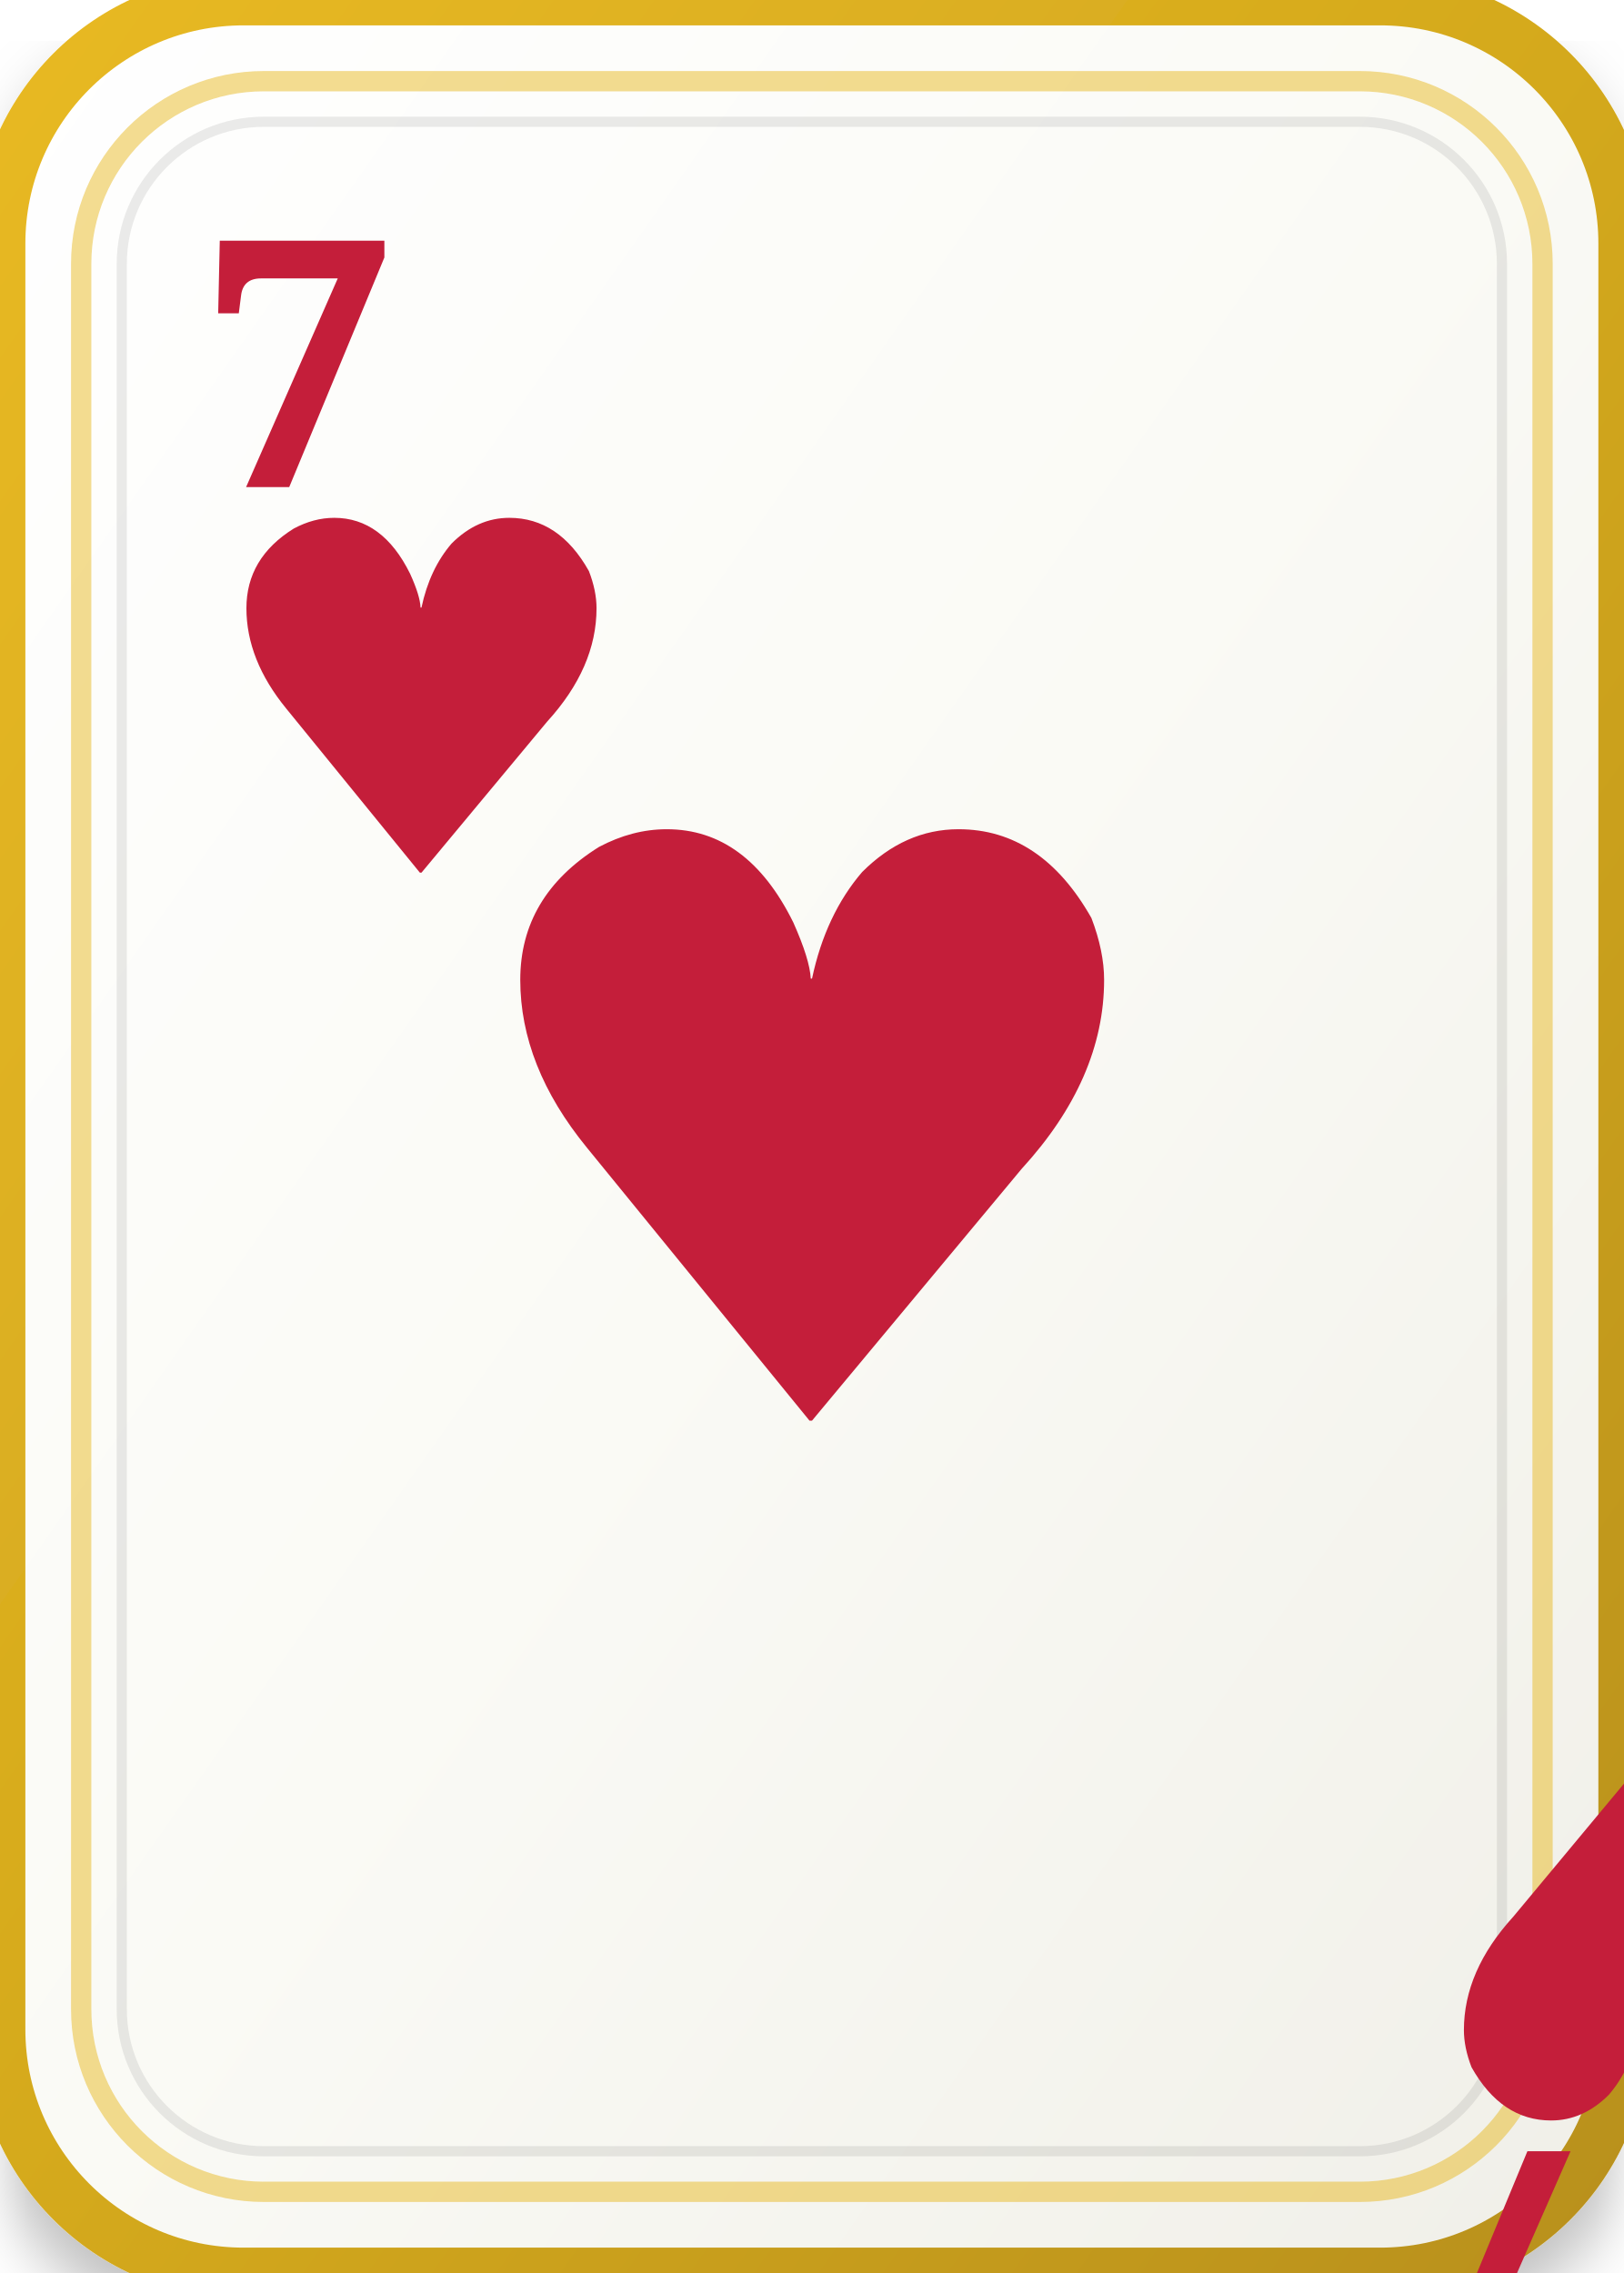
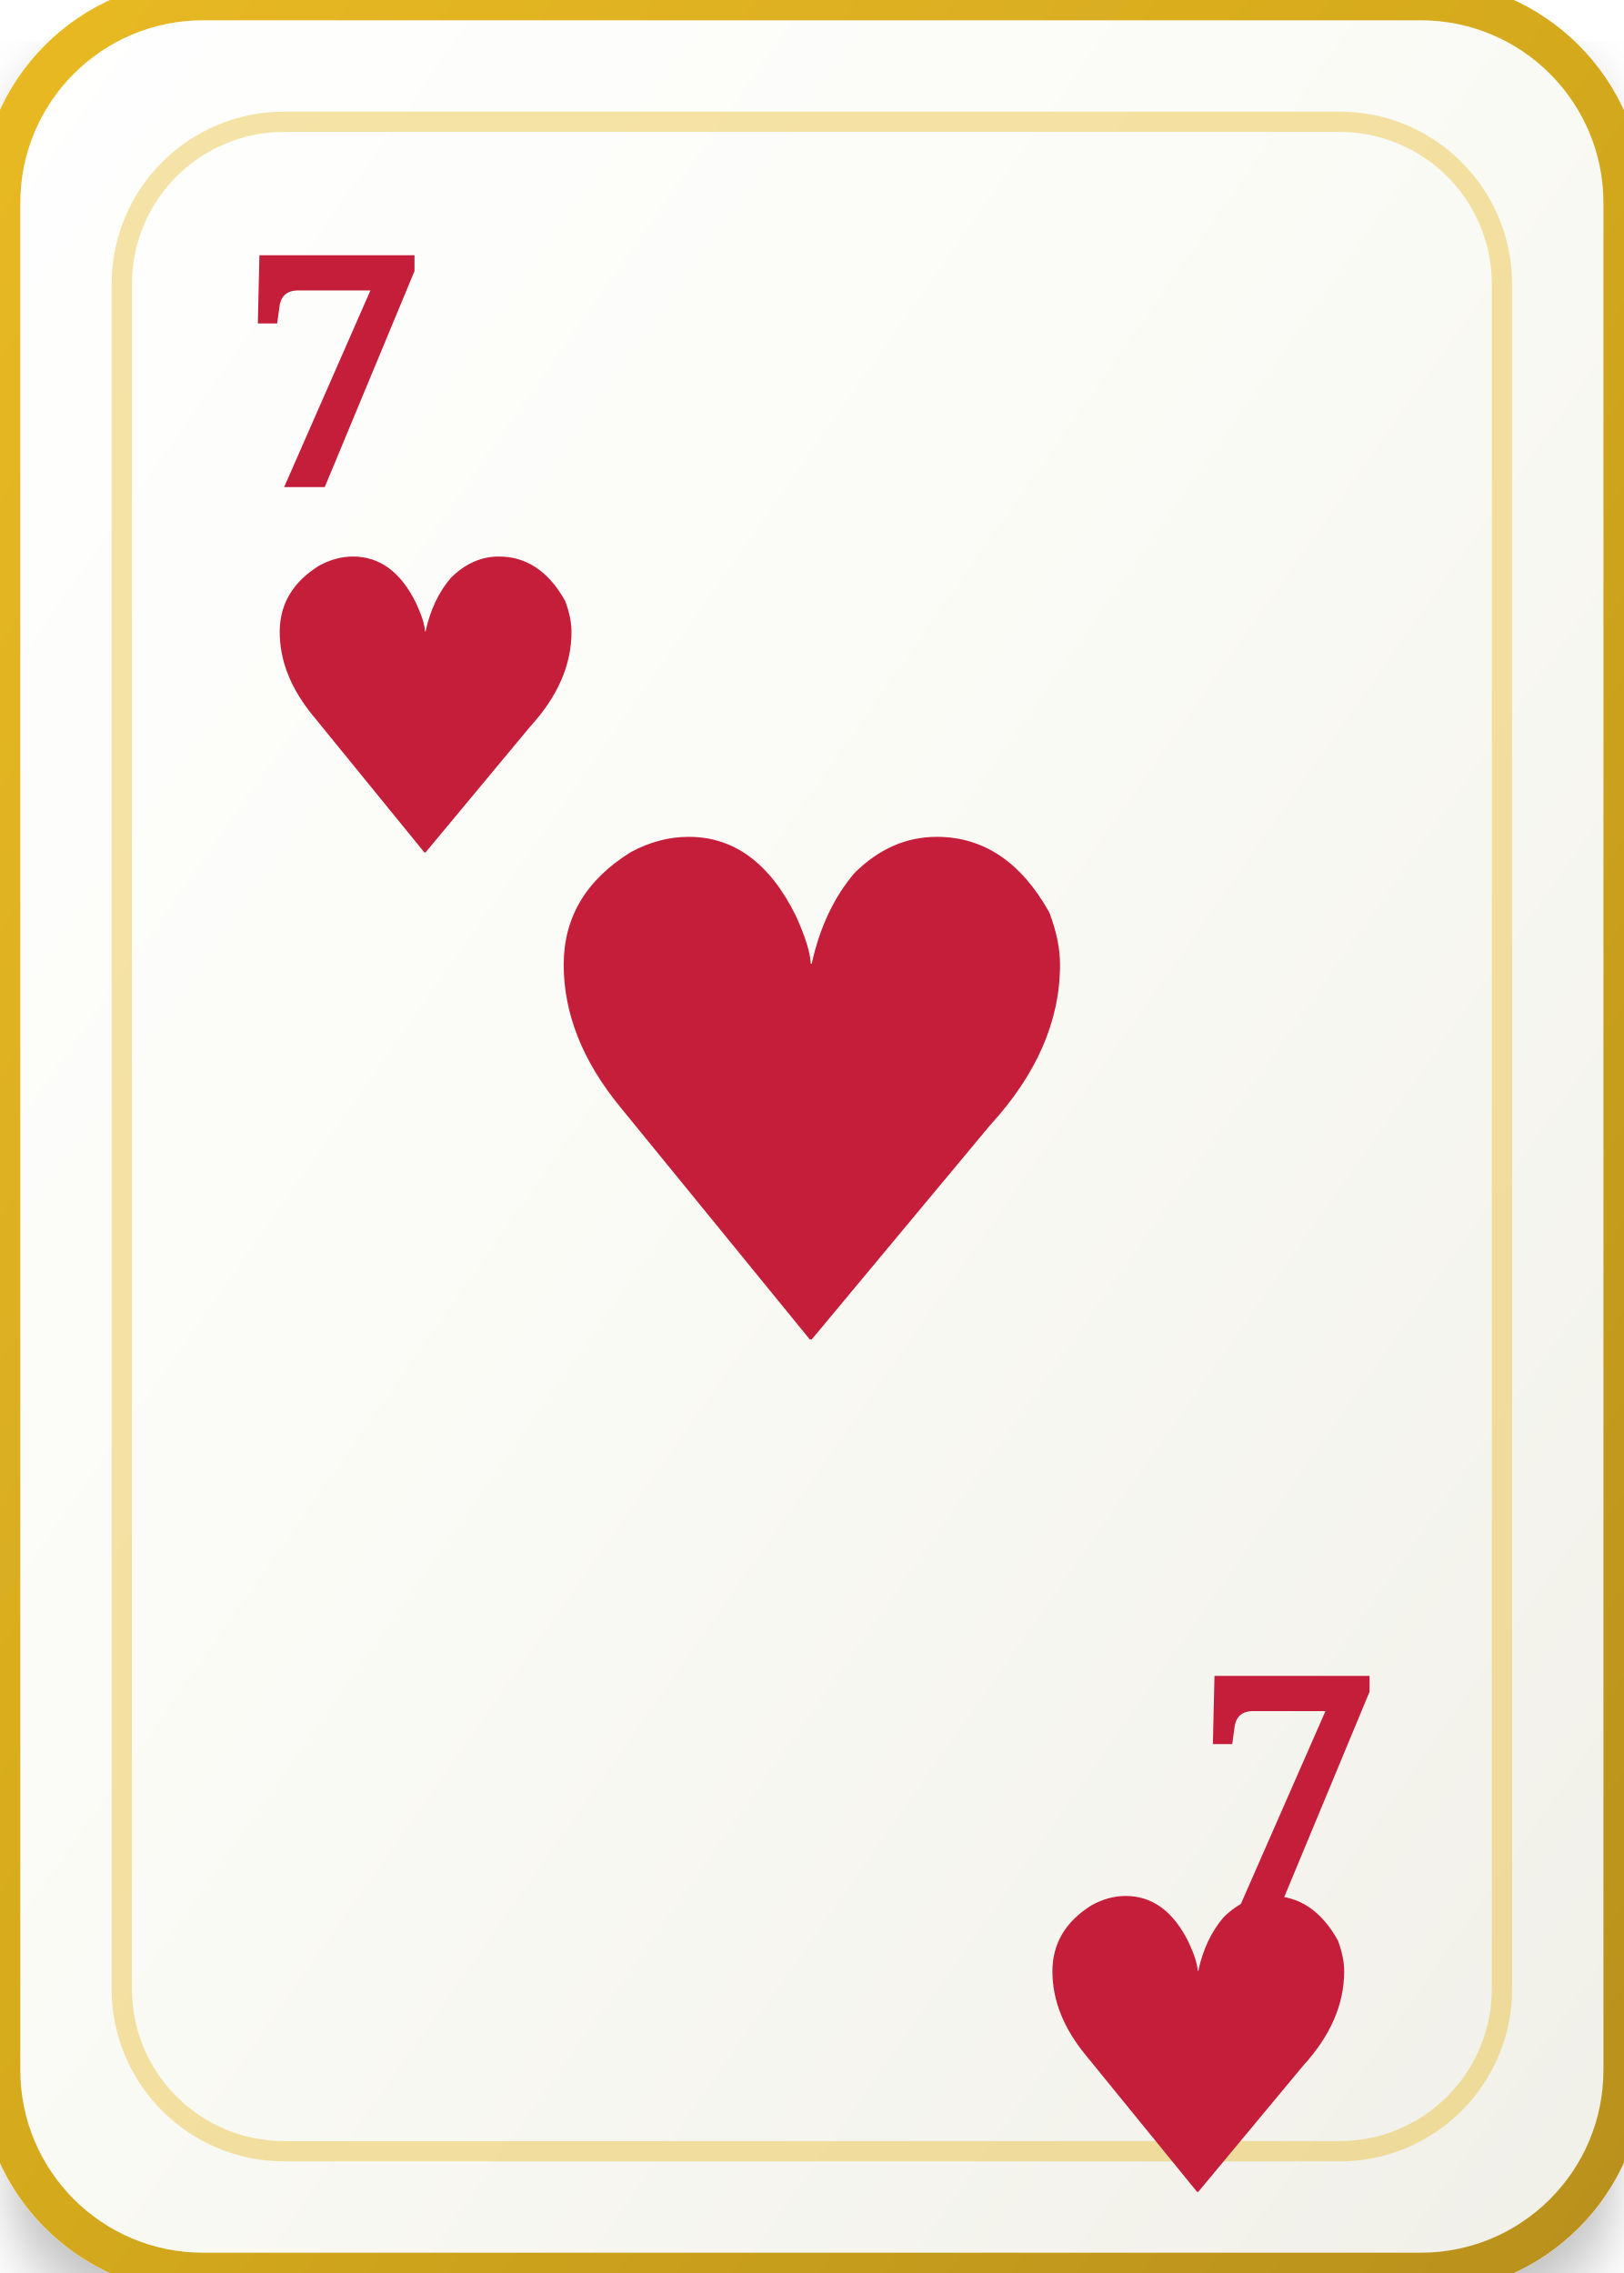
<svg xmlns="http://www.w3.org/2000/svg" viewBox="0 0 80 112" width="80" height="112">
  <defs>
    <linearGradient id="face" x1="0%" y1="0%" x2="100%" y2="100%">
      <stop offset="0%" style="stop-color:#fff" />
      <stop offset="50%" style="stop-color:#fafaf5" />
      <stop offset="100%" style="stop-color:#f0efe8" />
    </linearGradient>
    <linearGradient id="goldEdge" x1="0%" y1="0%" x2="100%" y2="100%">
      <stop offset="0%" style="stop-color:#e8b923" />
      <stop offset="50%" style="stop-color:#d4a91e" />
      <stop offset="100%" style="stop-color:#b8901a" />
    </linearGradient>
    <filter id="shadow" x="-10%" y="-10%" width="120%" height="120%">
      <feDropShadow dx="0" dy="2" stdDeviation="1.5" flood-color="#000" flood-opacity="0.25" />
    </filter>
  </defs>
-   <rect width="80" height="112" rx="12" ry="12" fill="url(#face)" stroke="url(#goldEdge)" stroke-width="2.5" filter="url(#shadow)" />
-   <rect x="4" y="4" width="72" height="104" rx="9" fill="none" stroke="#e8b923" stroke-width="1" opacity="0.5" />
-   <rect x="6" y="6" width="68" height="100" rx="7" fill="none" stroke="rgba(0,0,0,0.08)" stroke-width="0.5" />
-   <text x="10" y="24" font-family="Georgia, serif" font-size="17" font-weight="bold" fill="#c41e3a">7</text>
-   <text x="10" y="43" font-family="Georgia, serif" font-size="24" fill="#c41e3a">♥</text>
-   <text x="40" y="70" font-family="Georgia, serif" font-size="40" fill="#c41e3a" text-anchor="middle" font-weight="bold">♥</text>
-   <text x="70" y="106" font-family="Georgia, serif" font-size="17" font-weight="bold" fill="#c41e3a" text-anchor="end" transform="rotate(180 70 106)">7</text>
-   <text x="70" y="87" font-family="Georgia, serif" font-size="24" fill="#c41e3a" text-anchor="end" transform="rotate(180 70 87)">♥</text>
+   <rect width="80" height="112" rx="10" ry="10" fill="url(#face)" stroke="url(#goldEdge)" stroke-width="2" filter="url(#shadow)" />
+   <rect x="6" y="6" width="68" height="100" rx="8" fill="none" stroke="#e8b923" stroke-width="1" opacity="0.4" />
+   <text x="12" y="24" font-family="Georgia, serif" font-size="16" font-weight="bold" fill="#c41e3a">7</text>
+   <text x="12" y="42" font-family="Georgia, serif" font-size="20" fill="#c41e3a">♥</text>
+   <text x="40" y="66" font-family="Georgia, serif" font-size="34" fill="#c41e3a" text-anchor="middle" font-weight="bold">♥</text>
+   <text x="68" y="94" font-family="Georgia, serif" font-size="16" font-weight="bold" fill="#c41e3a" text-anchor="end">7</text>
+   <text x="68" y="108" font-family="Georgia, serif" font-size="20" fill="#c41e3a" text-anchor="end">♥</text>
</svg>
